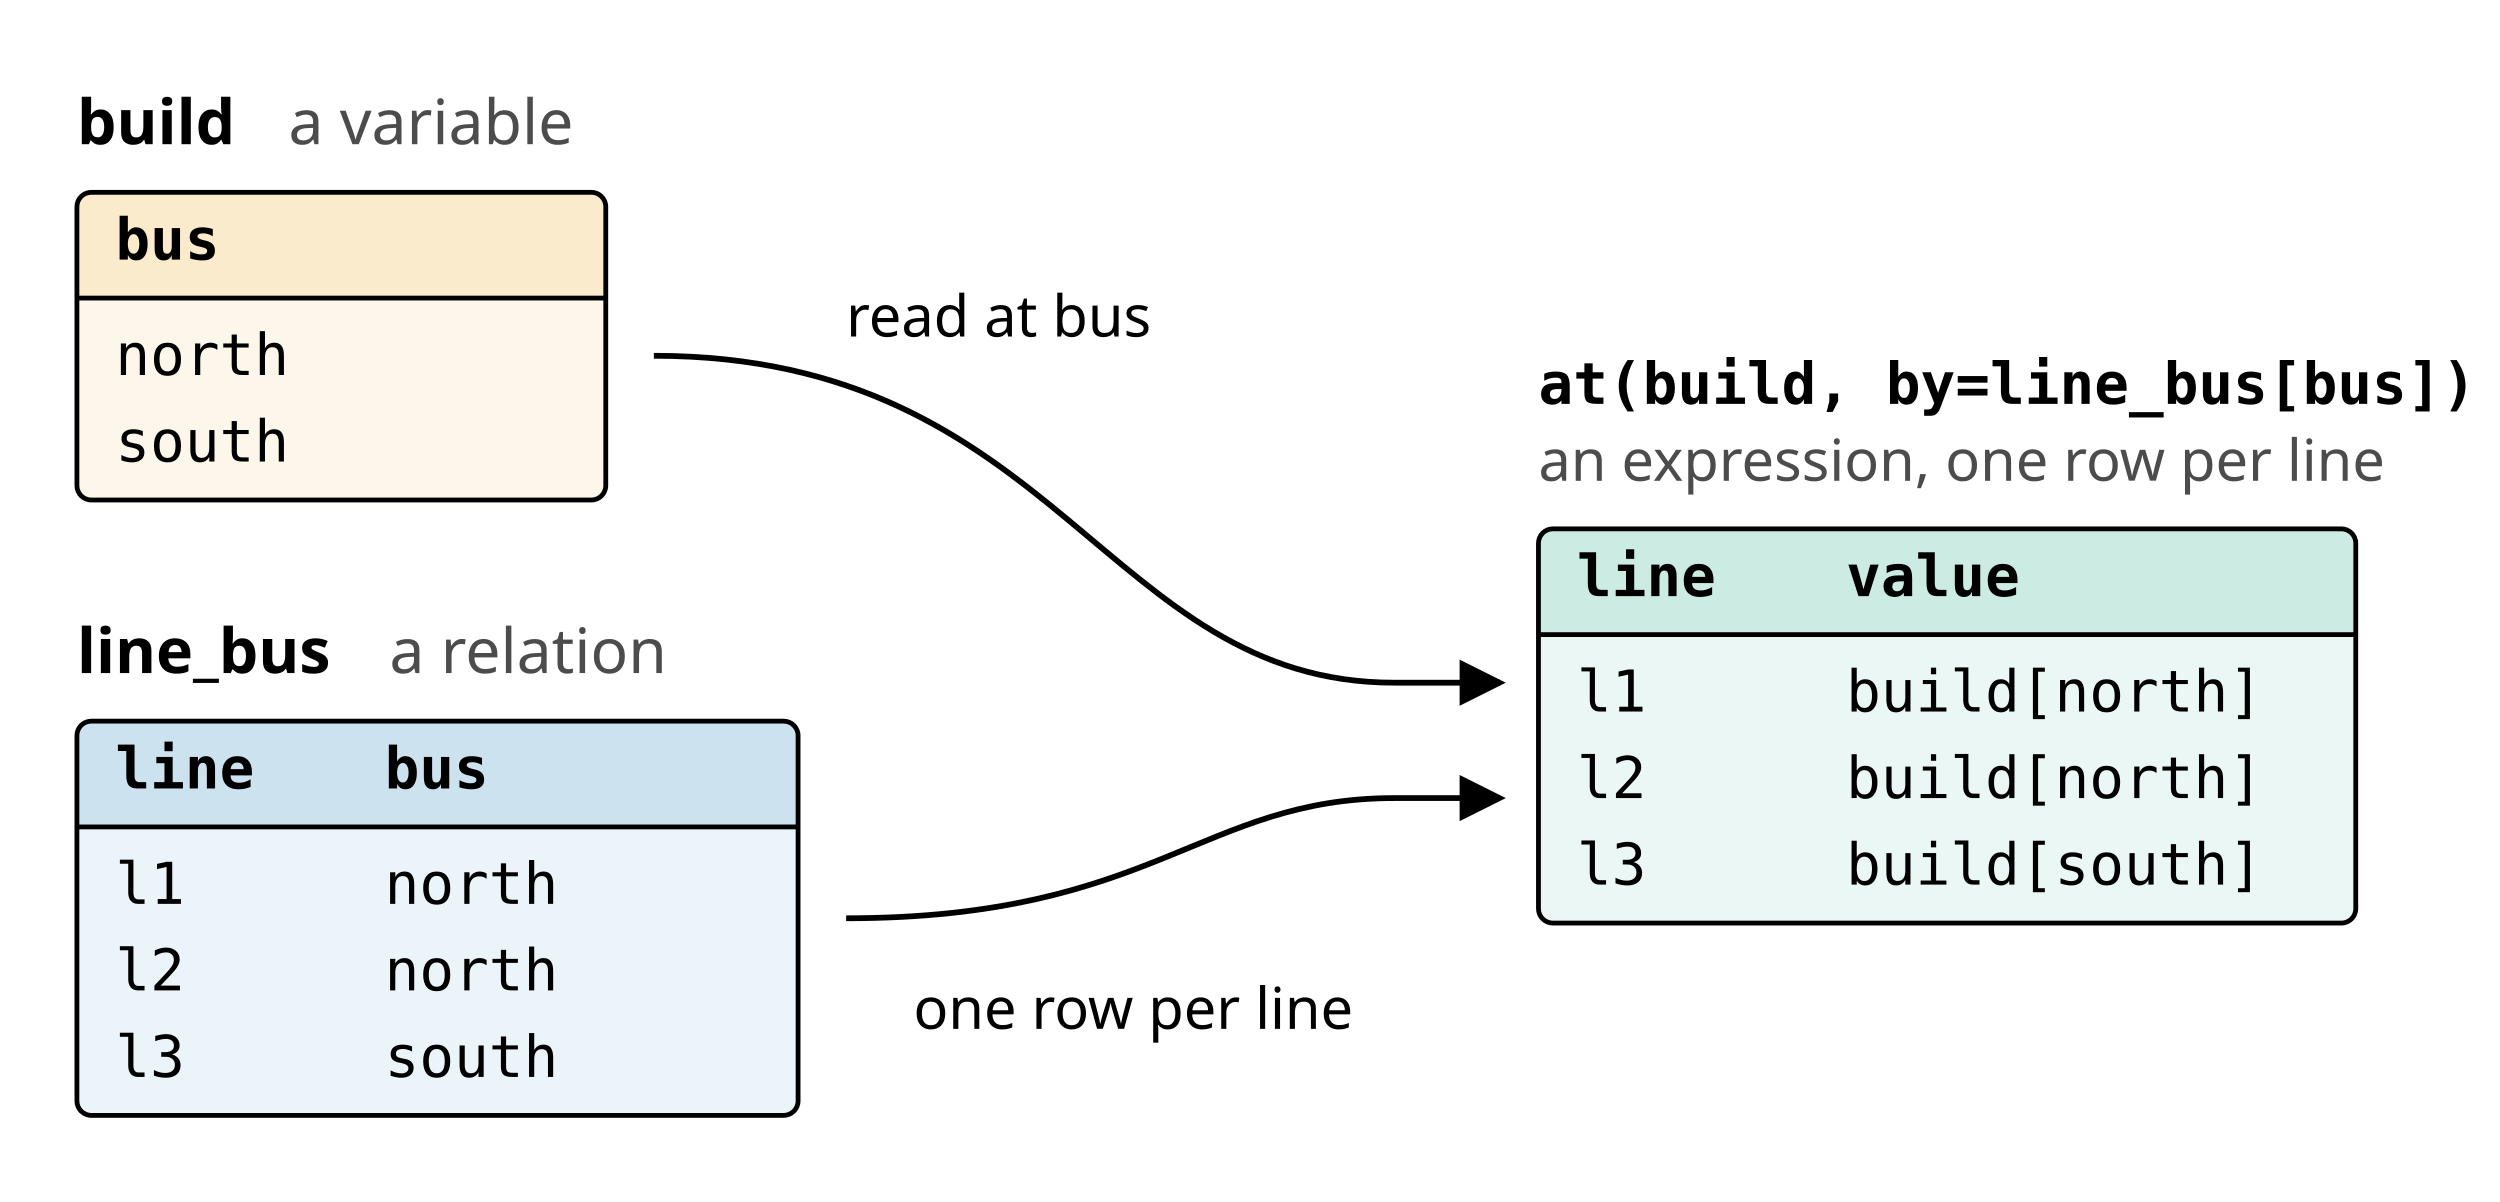
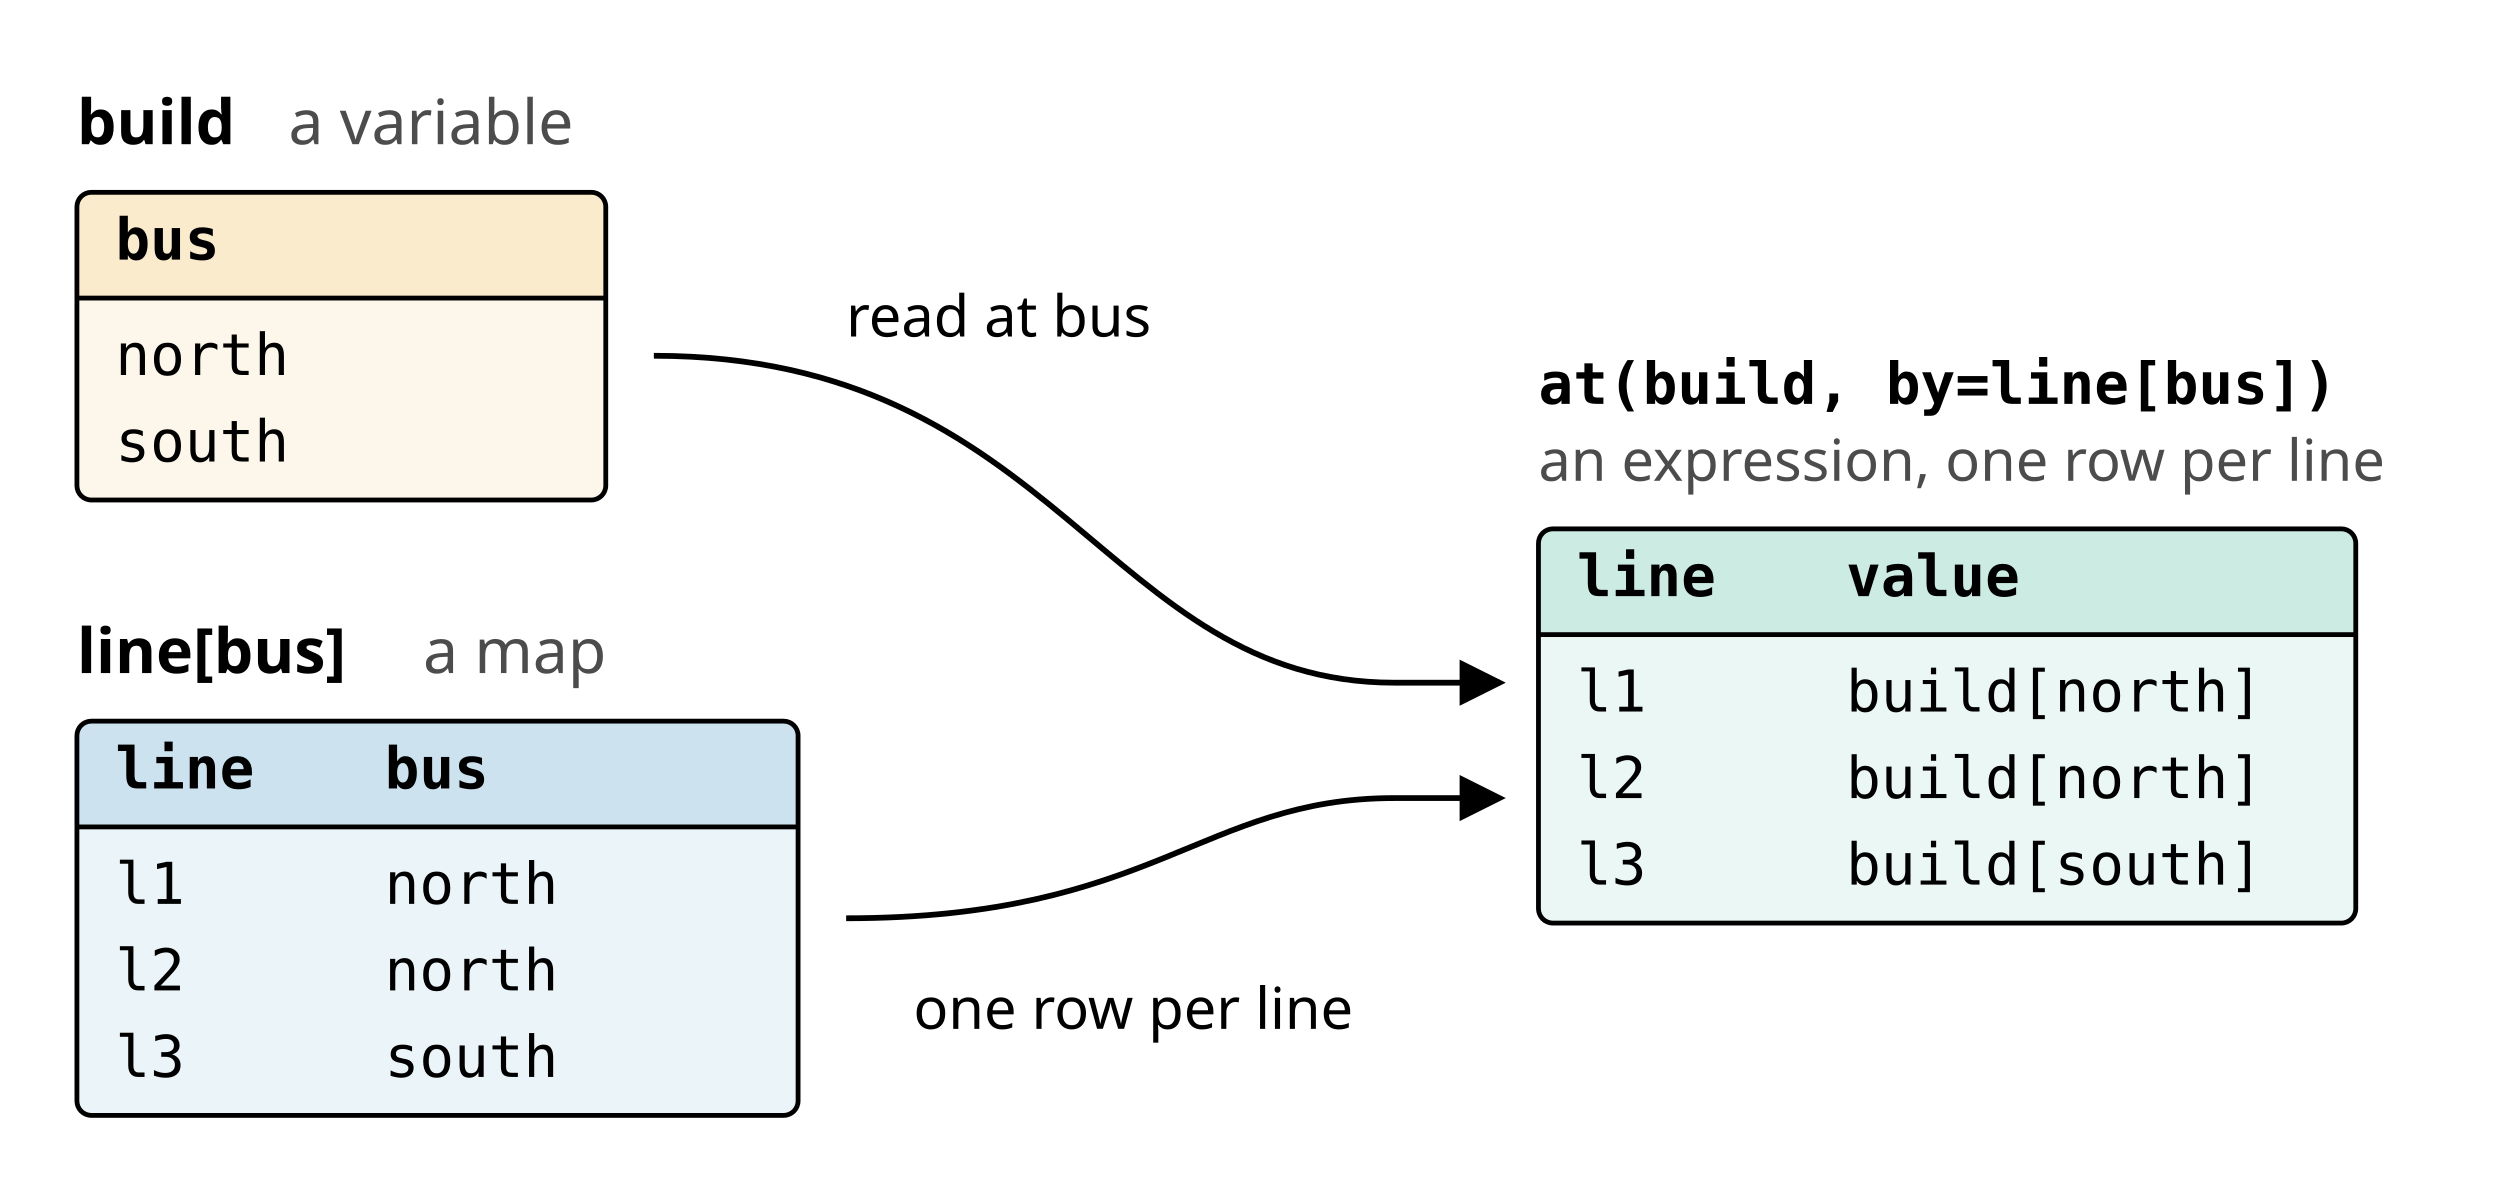
<svg xmlns="http://www.w3.org/2000/svg" viewBox="0 0 520 250" width="520" height="250" style="max-width: 100%; height: auto" role="img" aria-labelledby="oat-t oat-d" font-family="ui-sans-serif, system-ui, sans-serif" font-size="13">
  <defs>
    <marker id="oat-arrow" viewBox="0 0 8 8" refX="7" refY="4" markerWidth="8" markerHeight="8" orient="auto">
      <path d="M0,0 L8,4 L0,8 z" fill="currentColor" />
    </marker>
  </defs>
  <g stroke="none">
    <path d="M16,62 V43 A3,3 0 0 1 19,40 H123 A3,3 0 0 1 126,43 V62 Z" fill="#E69F00" fill-opacity="0.2" />
    <path d="M16,62 H126 V101 A3,3 0 0 1 123,104 H19 A3,3 0 0 1 16,101 Z" fill="#E69F00" fill-opacity="0.08" />
    <path d="M16,172 V153 A3,3 0 0 1 19,150 H163 A3,3 0 0 1 166,153 V172 Z" fill="#0072B2" fill-opacity="0.2" />
    <path d="M16,172 H166 V229 A3,3 0 0 1 163,232 H19 A3,3 0 0 1 16,229 Z" fill="#0072B2" fill-opacity="0.08" />
    <path d="M320,132 V113 A3,3 0 0 1 323,110 H487 A3,3 0 0 1 490,113 V132 Z" fill="#009E73" fill-opacity="0.2" />
    <path d="M320,132 H490 V189 A3,3 0 0 1 487,192 H323 A3,3 0 0 1 320,189 Z" fill="#009E73" fill-opacity="0.08" />
  </g>
  <text x="16" y="30" font-weight="bold" fill="currentColor">build</text>
  <text x="60" y="30" fill="currentColor" fill-opacity="0.7">a variable</text>
  <g fill="currentColor" font-family="ui-monospace, SFMono-Regular, Menlo, monospace" font-size="12">
    <text x="24" y="54" font-weight="bold">bus</text>
    <text x="24" y="78">north</text>
    <text x="24" y="96">south</text>
  </g>
  <g fill="none" stroke="currentColor" stroke-width="1">
    <rect x="16" y="40" width="110" height="64" rx="3" />
    <line x1="16" y1="62" x2="126" y2="62" />
  </g>
-   <text x="16" y="140" font-weight="bold" fill="currentColor">line_bus</text>
-   <text x="81" y="140" fill="currentColor" fill-opacity="0.7">a relation</text>
+   <text x="16" y="140" font-weight="bold" fill="currentColor">line[bus]</text>
+   <text x="88" y="140" fill="currentColor" fill-opacity="0.7">a map</text>
  <g fill="currentColor" font-family="ui-monospace, SFMono-Regular, Menlo, monospace" font-size="12">
    <text x="24" y="164" font-weight="bold">line</text>
    <text x="80" y="164" font-weight="bold">bus</text>
    <text x="24" y="188">l1</text>
    <text x="80" y="188">north</text>
    <text x="24" y="206">l2</text>
    <text x="80" y="206">north</text>
    <text x="24" y="224">l3</text>
    <text x="80" y="224">south</text>
  </g>
  <g fill="none" stroke="currentColor" stroke-width="1">
    <rect x="16" y="150" width="150" height="82" rx="3" />
    <line x1="16" y1="172" x2="166" y2="172" />
  </g>
-   <text x="320" y="84" fill="currentColor" font-family="ui-monospace, SFMono-Regular, Menlo, monospace" font-size="12" font-weight="bold">at(build, by=line_bus[bus])</text>
+   <text x="320" y="84" fill="currentColor" font-family="ui-monospace, SFMono-Regular, Menlo, monospace" font-size="12" font-weight="bold">at(build, by=line[bus])</text>
  <text x="320" y="100" fill="currentColor" font-size="12" fill-opacity="0.7">an expression, one row per line</text>
  <g fill="currentColor" font-family="ui-monospace, SFMono-Regular, Menlo, monospace" font-size="12">
    <text x="328" y="124" font-weight="bold">line</text>
    <text x="384" y="124" font-weight="bold">value</text>
    <text x="328" y="148">l1</text>
    <text x="384" y="148">build[north]</text>
    <text x="328" y="166">l2</text>
    <text x="384" y="166">build[north]</text>
    <text x="328" y="184">l3</text>
    <text x="384" y="184">build[south]</text>
  </g>
  <g fill="none" stroke="currentColor" stroke-width="1">
    <rect x="320" y="110" width="170" height="82" rx="3" />
    <line x1="320" y1="132" x2="490" y2="132" />
  </g>
  <g stroke="currentColor" fill="none" stroke-width="1.2" marker-end="url(#oat-arrow)">
    <path d="M136,74 C220,74 230,142 290,142 H312" />
    <path d="M176,191 C240,191 250,166 290,166 H312" />
  </g>
  <g fill="currentColor" font-size="12">
    <text x="176" y="70">read at bus</text>
    <text x="190" y="214">one row per line</text>
  </g>
</svg>
